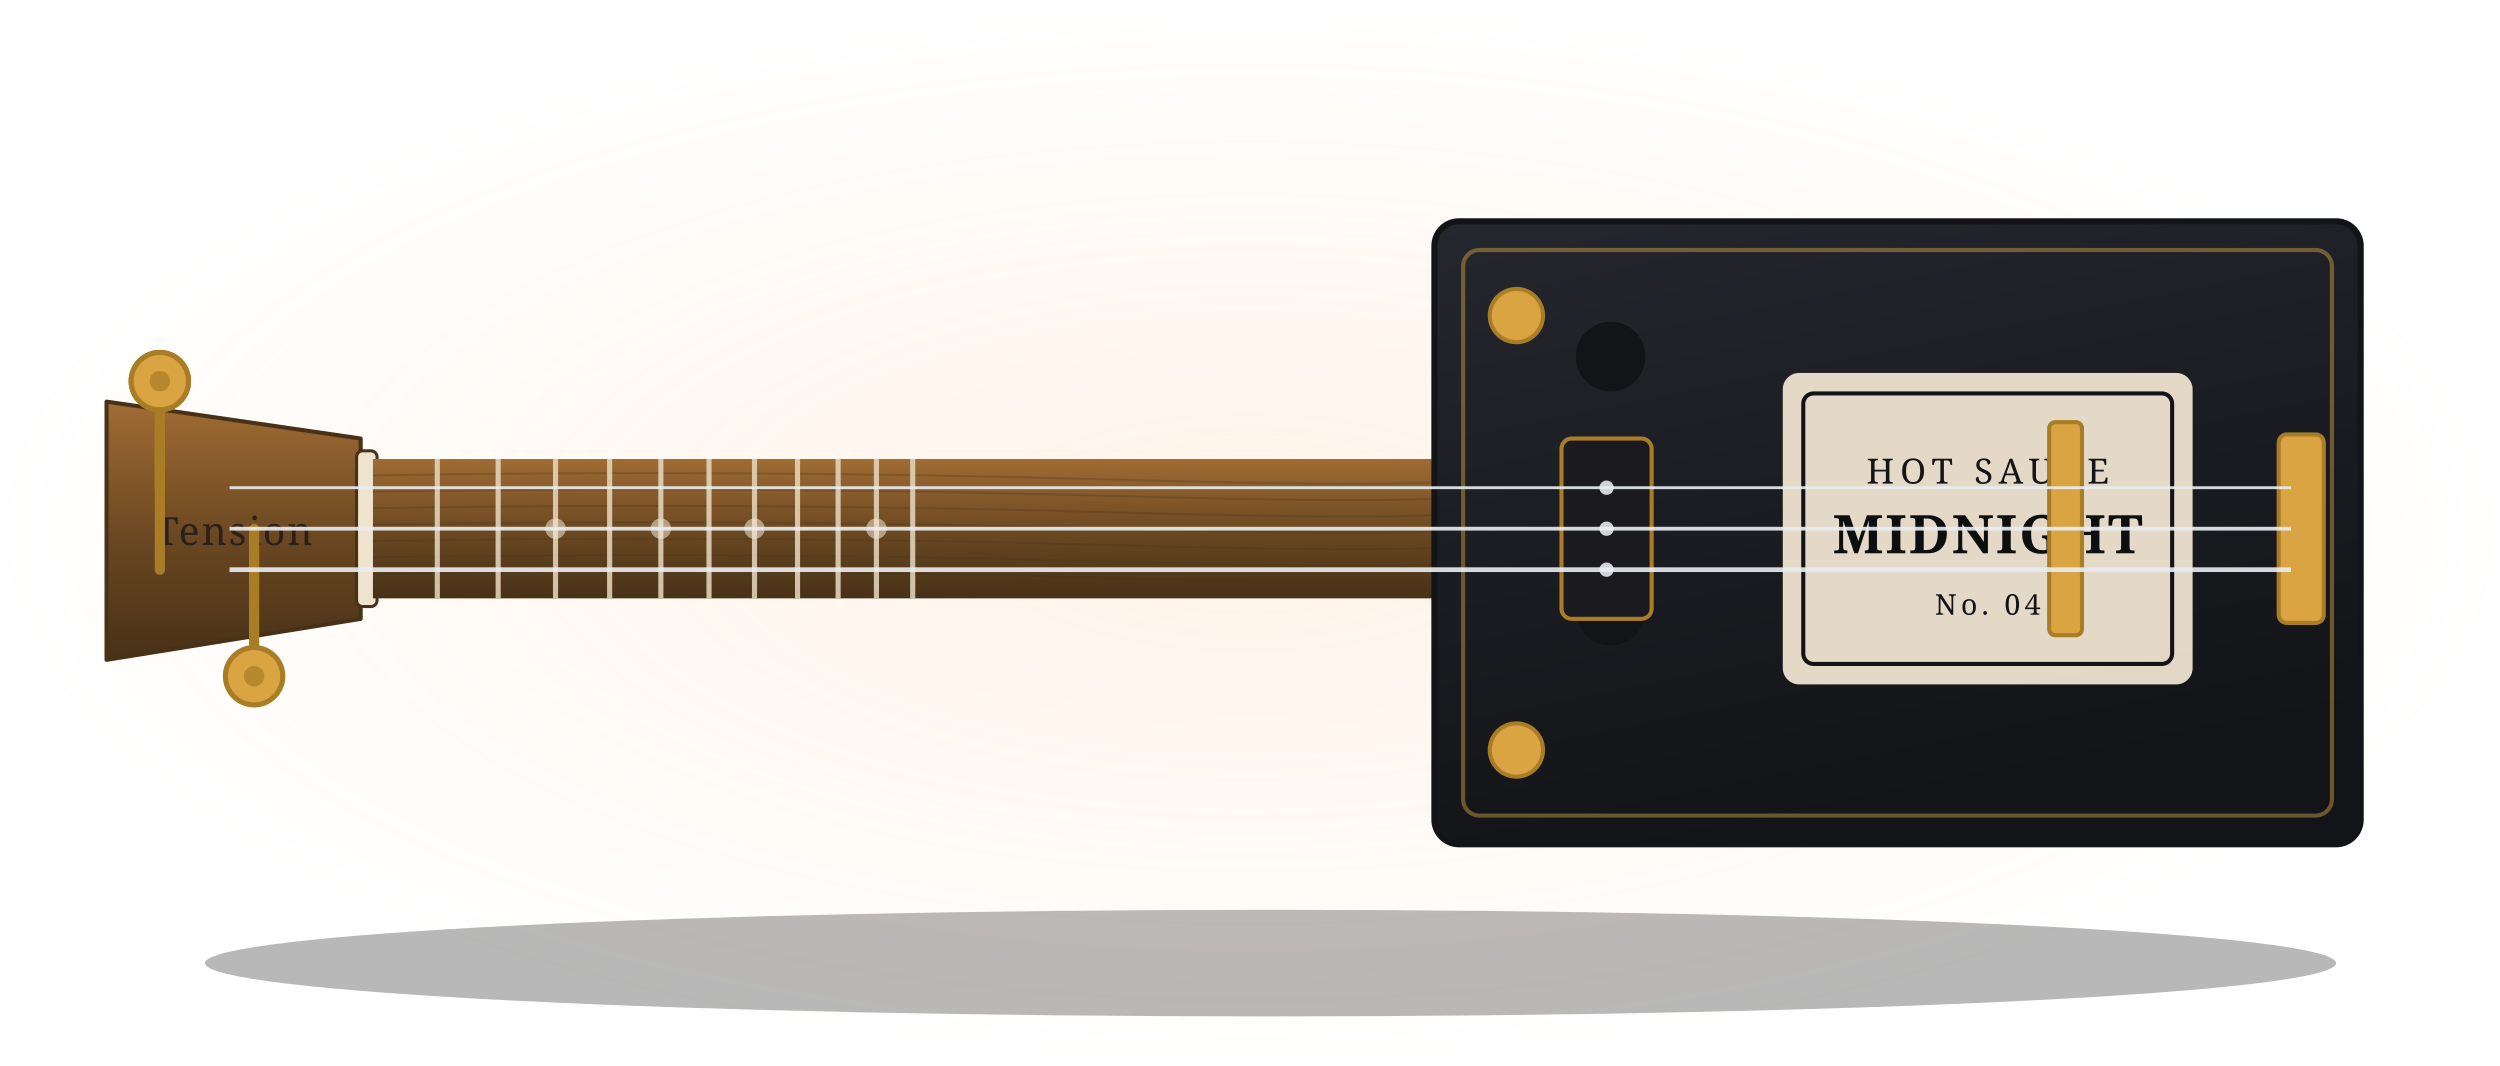
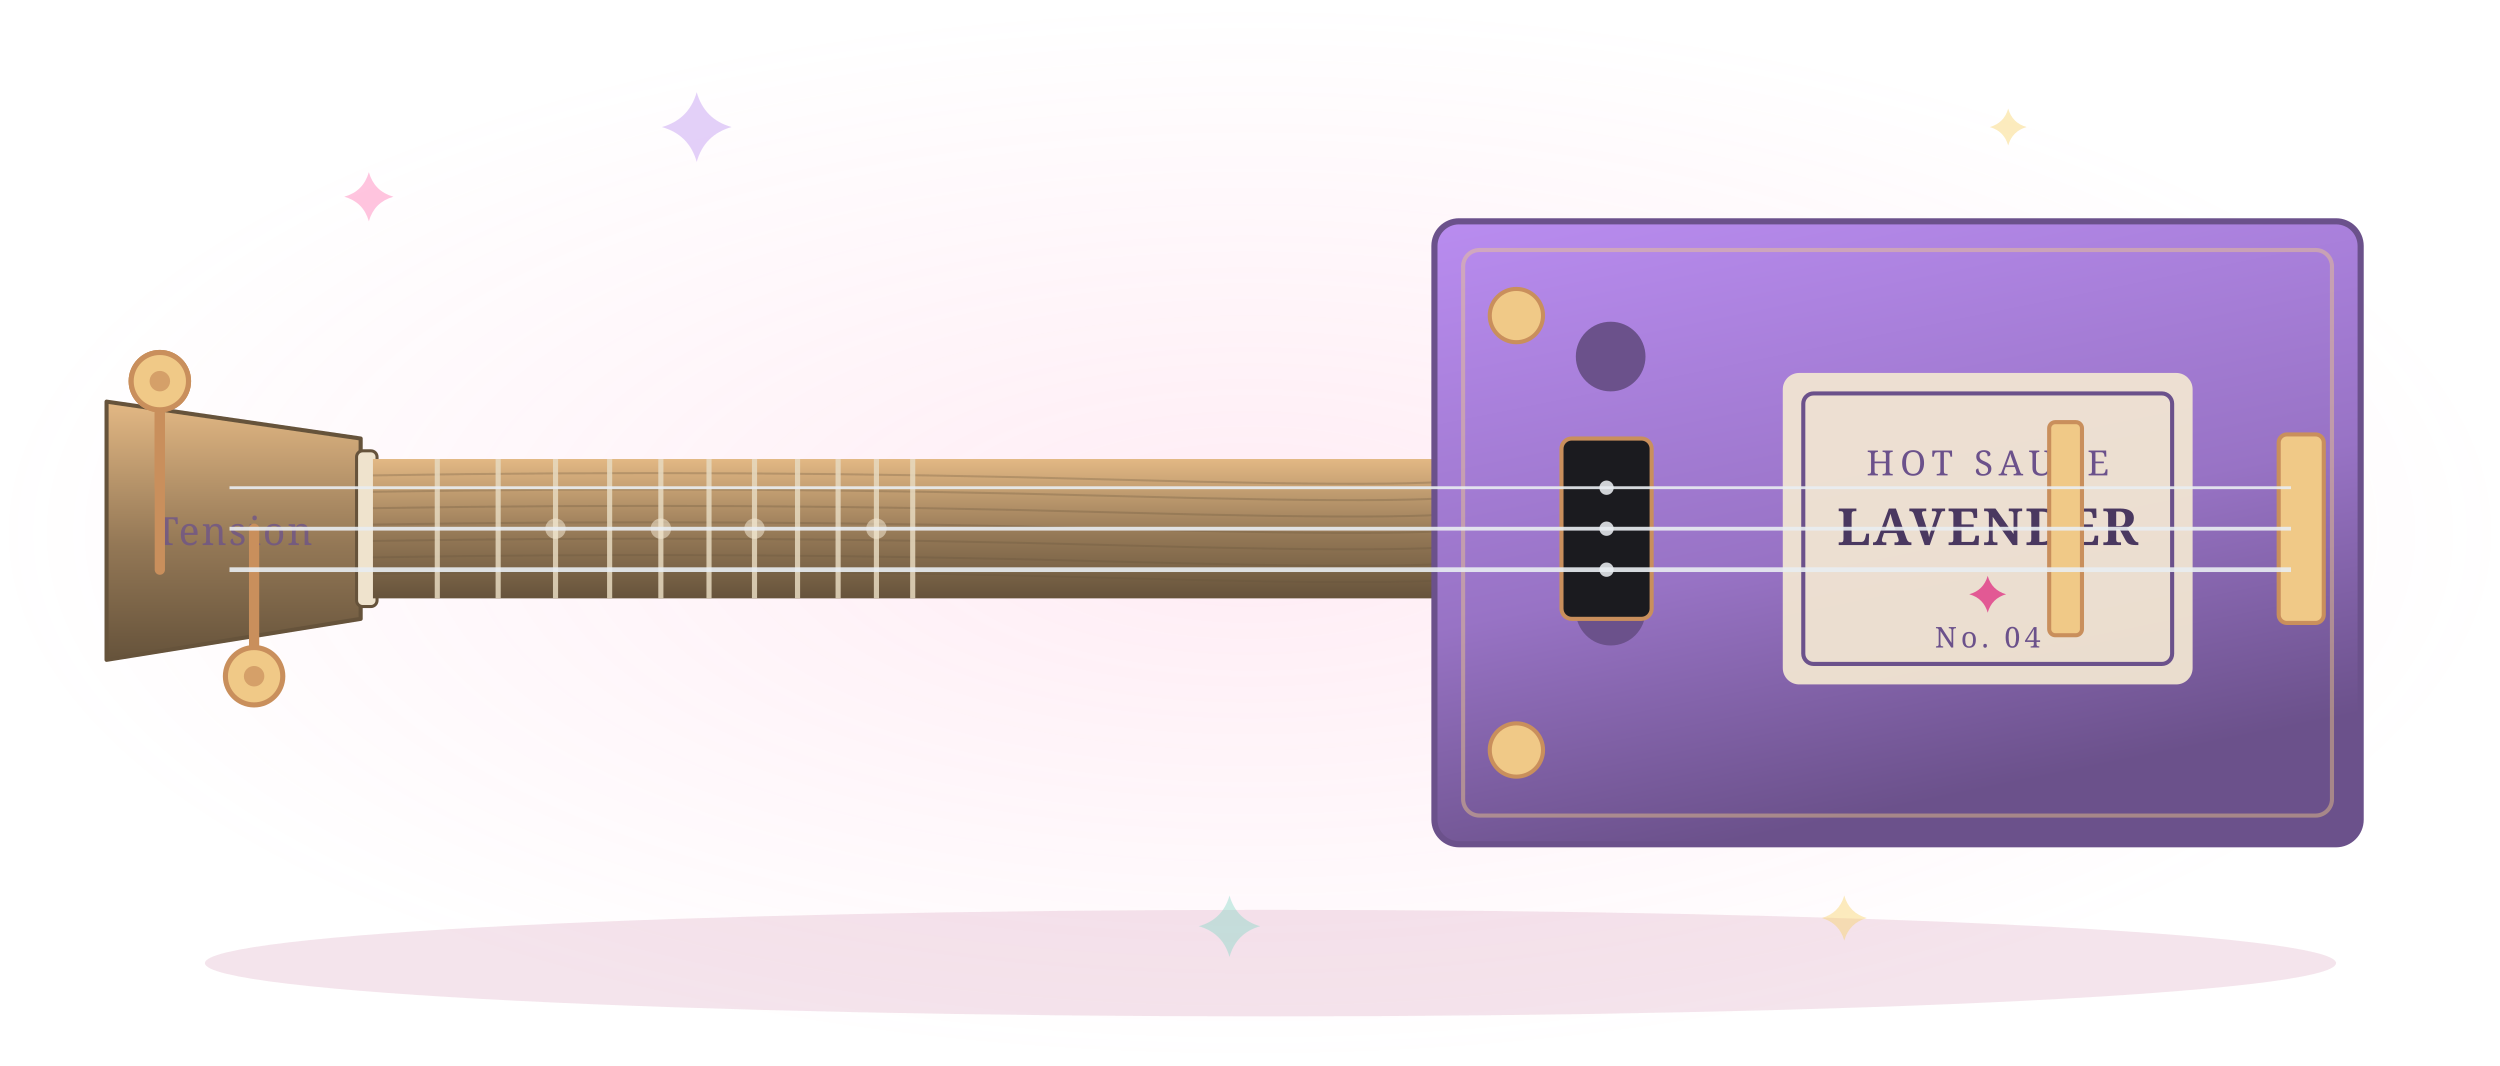
- <svg xmlns="http://www.w3.org/2000/svg" viewBox="0 0 1220 520" role="img" aria-label="Illustration of a 3-string cigar box guitar, the MIDNIGHT build">
+ <svg xmlns="http://www.w3.org/2000/svg" viewBox="0 0 1220 520" role="img" aria-label="Illustration of a 3-string cigar box guitar, the LAVENDER build">
  <defs>
    <linearGradient id="w4" x1="0" y1="0" x2="0" y2="1">
-       <stop offset="0" stop-color="#a06c33" />
-       <stop offset=".55" stop-color="#684621" />
-       <stop offset="1" stop-color="#483117" />
+       <stop offset="0" stop-color="#e3b884" />
+       <stop offset=".55" stop-color="#947856" />
+       <stop offset="1" stop-color="#66533b" />
    </linearGradient>
    <linearGradient id="b4" x1="0" y1="0" x2=".3" y2="1">
-       <stop offset="0" stop-color="#25272e" />
-       <stop offset=".6" stop-color="#1a1b20" />
-       <stop offset="1" stop-color="#131417" />
+       <stop offset="0" stop-color="#b98cf0" />
+       <stop offset=".6" stop-color="#9873c5" />
+       <stop offset="1" stop-color="#6b518b" />
    </linearGradient>
    <radialGradient id="g4" cx=".5" cy=".5" r=".5">
-       <stop offset="0" stop-color="#ffb46b" stop-opacity=".16" />
-       <stop offset="1" stop-color="#ffb46b" stop-opacity="0" />
+       <stop offset="0" stop-color="#ff6fae" stop-opacity=".13" />
+       <stop offset="1" stop-color="#ff6fae" stop-opacity="0" />
    </radialGradient>
  </defs>
-   <ellipse cx="620" cy="470" rx="520" ry="26" fill="#000" opacity=".28" />
+   <ellipse cx="620" cy="470" rx="520" ry="26" fill="#c9799f" opacity=".2" />
  <rect width="1220" height="520" fill="url(#g4)" />
-   <path d="M52 196 L176 214 L176 302 L52 322 Z" fill="url(#w4)" stroke="#483117" stroke-width="2" stroke-linejoin="round" />
-   <text x="114" y="266" font-family="Georgia, serif" font-size="19" fill="#131417" text-anchor="middle" opacity=".75" letter-spacing="1">Tension</text>
+   <path d="M180 84 Q182.64 93.36, 192 96 Q182.64 98.64, 180 108 Q177.36 98.64, 168 96 Q177.36 93.36, 180 84 Z" fill="#ff6fae" opacity="0.4" />
+   <path d="M340 45 Q343.74 58.26, 357 62 Q343.74 65.74, 340 79 Q336.26 65.74, 323 62 Q336.26 58.26, 340 45 Z" fill="#b98cf0" opacity="0.4" />
+   <path d="M980 53 Q981.98 60.02, 989 62 Q981.98 63.98, 980 71 Q978.02 63.98, 971 62 Q978.02 60.02, 980 53 Z" fill="#f7cf5c" opacity="0.4" />
+   <path d="M1080 118 Q1083.08 128.92, 1094 132 Q1083.08 135.08, 1080 146 Q1076.92 135.08, 1066 132 Q1076.92 128.92, 1080 118 Z" fill="#ff6fae" opacity="0.4" />
+   <path d="M600 437 Q603.3 448.7, 615 452 Q603.3 455.3, 600 467 Q596.7 455.3, 585 452 Q596.7 448.7, 600 437 Z" fill="#7fd8c4" opacity="0.4" />
+   <path d="M900 437 Q902.42 445.58, 911 448 Q902.42 450.42, 900 459 Q897.58 450.42, 889 448 Q897.58 445.58, 900 437 Z" fill="#f7cf5c" opacity="0.4" />
+   <path d="M52 196 L176 214 L176 302 L52 322 Z" fill="url(#w4)" stroke="#66533b" stroke-width="2" stroke-linejoin="round" />
+   <text x="114" y="266" font-family="Georgia, serif" font-size="19" fill="#6b518b" text-anchor="middle" opacity=".75" letter-spacing="1">Tension</text>
  <g>
-     <line x1="78" y1="186" x2="78" y2="238" stroke="#a97c26" stroke-width="5" stroke-linecap="round" />
-     <circle cx="78" cy="186" r="14" fill="#d9a441" stroke="#a97c26" stroke-width="2.5" />
-     <circle cx="78" cy="186" r="5" fill="#a97c26" opacity=".7" />
+     <line x1="78" y1="186" x2="78" y2="238" stroke="#c98f5c" stroke-width="5" stroke-linecap="round" />
+     <circle cx="78" cy="186" r="14" fill="#f0c987" stroke="#c98f5c" stroke-width="2.5" />
+     <circle cx="78" cy="186" r="5" fill="#c98f5c" opacity=".7" />
  </g>
  <g>
-     <line x1="124" y1="330" x2="124" y2="258" stroke="#a97c26" stroke-width="5" stroke-linecap="round" />
-     <circle cx="124" cy="330" r="14" fill="#d9a441" stroke="#a97c26" stroke-width="2.5" />
-     <circle cx="124" cy="330" r="5" fill="#a97c26" opacity=".7" />
+     <line x1="124" y1="330" x2="124" y2="258" stroke="#c98f5c" stroke-width="5" stroke-linecap="round" />
+     <circle cx="124" cy="330" r="14" fill="#f0c987" stroke="#c98f5c" stroke-width="2.5" />
+     <circle cx="124" cy="330" r="5" fill="#c98f5c" opacity=".7" />
  </g>
  <g>
-     <line x1="78" y1="186" x2="78" y2="278" stroke="#a97c26" stroke-width="5" stroke-linecap="round" />
-     <circle cx="78" cy="186" r="14" fill="#d9a441" stroke="#a97c26" stroke-width="2.5" />
-     <circle cx="78" cy="186" r="5" fill="#a97c26" opacity=".7" />
+     <line x1="78" y1="186" x2="78" y2="278" stroke="#c98f5c" stroke-width="5" stroke-linecap="round" />
+     <circle cx="78" cy="186" r="14" fill="#f0c987" stroke="#c98f5c" stroke-width="2.5" />
+     <circle cx="78" cy="186" r="5" fill="#c98f5c" opacity=".7" />
  </g>
-   <rect x="174" y="220" width="10" height="76" rx="3" fill="#efe3cd" stroke="#483117" stroke-width="1.5" />
+   <rect x="174" y="220" width="10" height="76" rx="3" fill="#efe3cd" stroke="#66533b" stroke-width="1.5" />
  <rect x="182" y="224" width="558" height="68" fill="url(#w4)" />
-   <path d="M182 232 Q 362 229, 542 234 T 720 232" stroke="#483117" stroke-width="1" fill="none" opacity=".28" />
-   <path d="M182 240 Q 362 237, 542 242 T 720 240" stroke="#483117" stroke-width="1" fill="none" opacity=".28" />
-   <path d="M182 248 Q 362 245, 542 250 T 720 248" stroke="#483117" stroke-width="1" fill="none" opacity=".28" />
-   <path d="M182 256 Q 362 253, 542 258 T 720 256" stroke="#483117" stroke-width="1" fill="none" opacity=".28" />
-   <path d="M182 264 Q 362 261, 542 266 T 720 264" stroke="#483117" stroke-width="1" fill="none" opacity=".28" />
-   <path d="M182 272 Q 362 269, 542 274 T 720 272" stroke="#483117" stroke-width="1" fill="none" opacity=".28" />
-   <path d="M182 280 Q 362 277, 542 282 T 720 280" stroke="#483117" stroke-width="1" fill="none" opacity=".28" />
+   <path d="M182 232 Q 362 229, 542 234 T 720 232" stroke="#66533b" stroke-width="1" fill="none" opacity=".28" />
+   <path d="M182 240 Q 362 237, 542 242 T 720 240" stroke="#66533b" stroke-width="1" fill="none" opacity=".28" />
+   <path d="M182 248 Q 362 245, 542 250 T 720 248" stroke="#66533b" stroke-width="1" fill="none" opacity=".28" />
+   <path d="M182 256 Q 362 253, 542 258 T 720 256" stroke="#66533b" stroke-width="1" fill="none" opacity=".28" />
+   <path d="M182 264 Q 362 261, 542 266 T 720 264" stroke="#66533b" stroke-width="1" fill="none" opacity=".28" />
+   <path d="M182 272 Q 362 269, 542 274 T 720 272" stroke="#66533b" stroke-width="1" fill="none" opacity=".28" />
+   <path d="M182 280 Q 362 277, 542 282 T 720 280" stroke="#66533b" stroke-width="1" fill="none" opacity=".28" />
  <line x1="213.4" y1="224" x2="213.4" y2="292" stroke="#e6d9c0" stroke-width="2.5" opacity=".85" />
  <line x1="243.1" y1="224" x2="243.1" y2="292" stroke="#e6d9c0" stroke-width="2.5" opacity=".85" />
  <line x1="271.1" y1="224" x2="271.1" y2="292" stroke="#e6d9c0" stroke-width="2.5" opacity=".85" />
  <line x1="297.5" y1="224" x2="297.5" y2="292" stroke="#e6d9c0" stroke-width="2.5" opacity=".85" />
  <line x1="322.5" y1="224" x2="322.5" y2="292" stroke="#e6d9c0" stroke-width="2.5" opacity=".85" />
  <line x1="346.0" y1="224" x2="346.0" y2="292" stroke="#e6d9c0" stroke-width="2.5" opacity=".85" />
  <line x1="368.2" y1="224" x2="368.2" y2="292" stroke="#e6d9c0" stroke-width="2.5" opacity=".85" />
  <line x1="389.2" y1="224" x2="389.2" y2="292" stroke="#e6d9c0" stroke-width="2.5" opacity=".85" />
  <line x1="409.0" y1="224" x2="409.0" y2="292" stroke="#e6d9c0" stroke-width="2.5" opacity=".85" />
  <line x1="427.7" y1="224" x2="427.7" y2="292" stroke="#e6d9c0" stroke-width="2.5" opacity=".85" />
  <line x1="445.4" y1="224" x2="445.4" y2="292" stroke="#e6d9c0" stroke-width="2.5" opacity=".85" />
  <circle cx="271.1" cy="258" r="5" fill="#f3e7d2" opacity=".55" />
  <circle cx="322.5" cy="258" r="5" fill="#f3e7d2" opacity=".55" />
  <circle cx="368.2" cy="258" r="5" fill="#f3e7d2" opacity=".55" />
  <circle cx="427.7" cy="258" r="5" fill="#f3e7d2" opacity=".55" />
-   <rect x="700" y="108" width="452" height="304" rx="12" fill="url(#b4)" stroke="#131417" stroke-width="3" />
-   <rect x="714" y="122" width="424" height="276" rx="8" fill="none" stroke="#d9a441" stroke-width="2" opacity=".45" />
+   <rect x="700" y="108" width="452" height="304" rx="12" fill="url(#b4)" stroke="#6b518b" stroke-width="3" />
+   <rect x="714" y="122" width="424" height="276" rx="8" fill="none" stroke="#f0c987" stroke-width="2" opacity=".45" />
  <rect x="870" y="182" width="200" height="152" rx="8" fill="#f2e6d2" opacity=".93" />
-   <rect x="880" y="192" width="180" height="132" rx="5" fill="none" stroke="#131417" stroke-width="2" />
-   <text x="970" y="236" font-family="Georgia, serif" font-size="17" fill="#131417" text-anchor="middle" letter-spacing="3">HOT SAUCE</text>
-   <text x="970" y="270" font-family="Georgia, serif" font-weight="bold" font-size="26" fill="#0d0e10" text-anchor="middle" letter-spacing="1">MIDNIGHT</text>
-   <text x="970" y="300" font-family="Georgia, serif" font-size="14" fill="#131417" text-anchor="middle" letter-spacing="2">No. 04</text>
-   <circle cx="786" cy="174" r="17" fill="#131417" />
-   <circle cx="786" cy="298" r="17" fill="#131417" />
-   <rect x="762" y="214" width="44" height="88" rx="5" fill="#1b1b1f" stroke="#a97c26" stroke-width="2" />
+   <rect x="880" y="192" width="180" height="132" rx="5" fill="none" stroke="#6b518b" stroke-width="2" />
+   <text x="970" y="232" font-family="Georgia, serif" font-size="17" fill="#6b518b" text-anchor="middle" letter-spacing="3">HOT SAUCE</text>
+   <text x="970" y="266" font-family="Georgia, serif" font-weight="bold" font-size="25" fill="#4a3860" text-anchor="middle" letter-spacing="1">LAVENDER</text>
+   <path d="M970 281 Q971.98 288.02, 979 290 Q971.98 291.98, 970 299 Q968.02 291.98, 961 290 Q968.02 288.02, 970 281 Z" fill="#e0428a" opacity="0.85" />
+   <text x="970" y="316" font-family="Georgia, serif" font-size="14" fill="#6b518b" text-anchor="middle" letter-spacing="2">No. 04</text>
+   <circle cx="786" cy="174" r="17" fill="#6b518b" />
+   <circle cx="786" cy="298" r="17" fill="#6b518b" />
+   <rect x="762" y="214" width="44" height="88" rx="5" fill="#1b1b1f" stroke="#c98f5c" stroke-width="2" />
  <circle cx="784" cy="238" r="3.5" fill="#cfd2d6" />
  <circle cx="784" cy="258" r="3.5" fill="#cfd2d6" />
  <circle cx="784" cy="278" r="3.5" fill="#cfd2d6" />
-   <rect x="1000" y="206" width="16" height="104" rx="3" fill="#d9a441" stroke="#a97c26" stroke-width="2" />
-   <rect x="1112" y="212" width="22" height="92" rx="4" fill="#d9a441" stroke="#a97c26" stroke-width="2" />
-   <circle cx="740" cy="366" r="13" fill="#d9a441" stroke="#a97c26" stroke-width="2" />
-   <circle cx="740" cy="154" r="13" fill="#d9a441" stroke="#a97c26" stroke-width="2" />
+   <rect x="1000" y="206" width="16" height="104" rx="3" fill="#f0c987" stroke="#c98f5c" stroke-width="2" />
+   <rect x="1112" y="212" width="22" height="92" rx="4" fill="#f0c987" stroke="#c98f5c" stroke-width="2" />
+   <circle cx="740" cy="366" r="13" fill="#f0c987" stroke="#c98f5c" stroke-width="2" />
+   <circle cx="740" cy="154" r="13" fill="#f0c987" stroke="#c98f5c" stroke-width="2" />
  <line x1="112" y1="238" x2="1118" y2="238" stroke="#e9edf2" stroke-width="1.4" opacity=".9" />
  <line x1="112" y1="258" x2="1118" y2="258" stroke="#e9edf2" stroke-width="1.85" opacity=".9" />
  <line x1="112" y1="278" x2="1118" y2="278" stroke="#e9edf2" stroke-width="2.3" opacity=".9" />
</svg>
